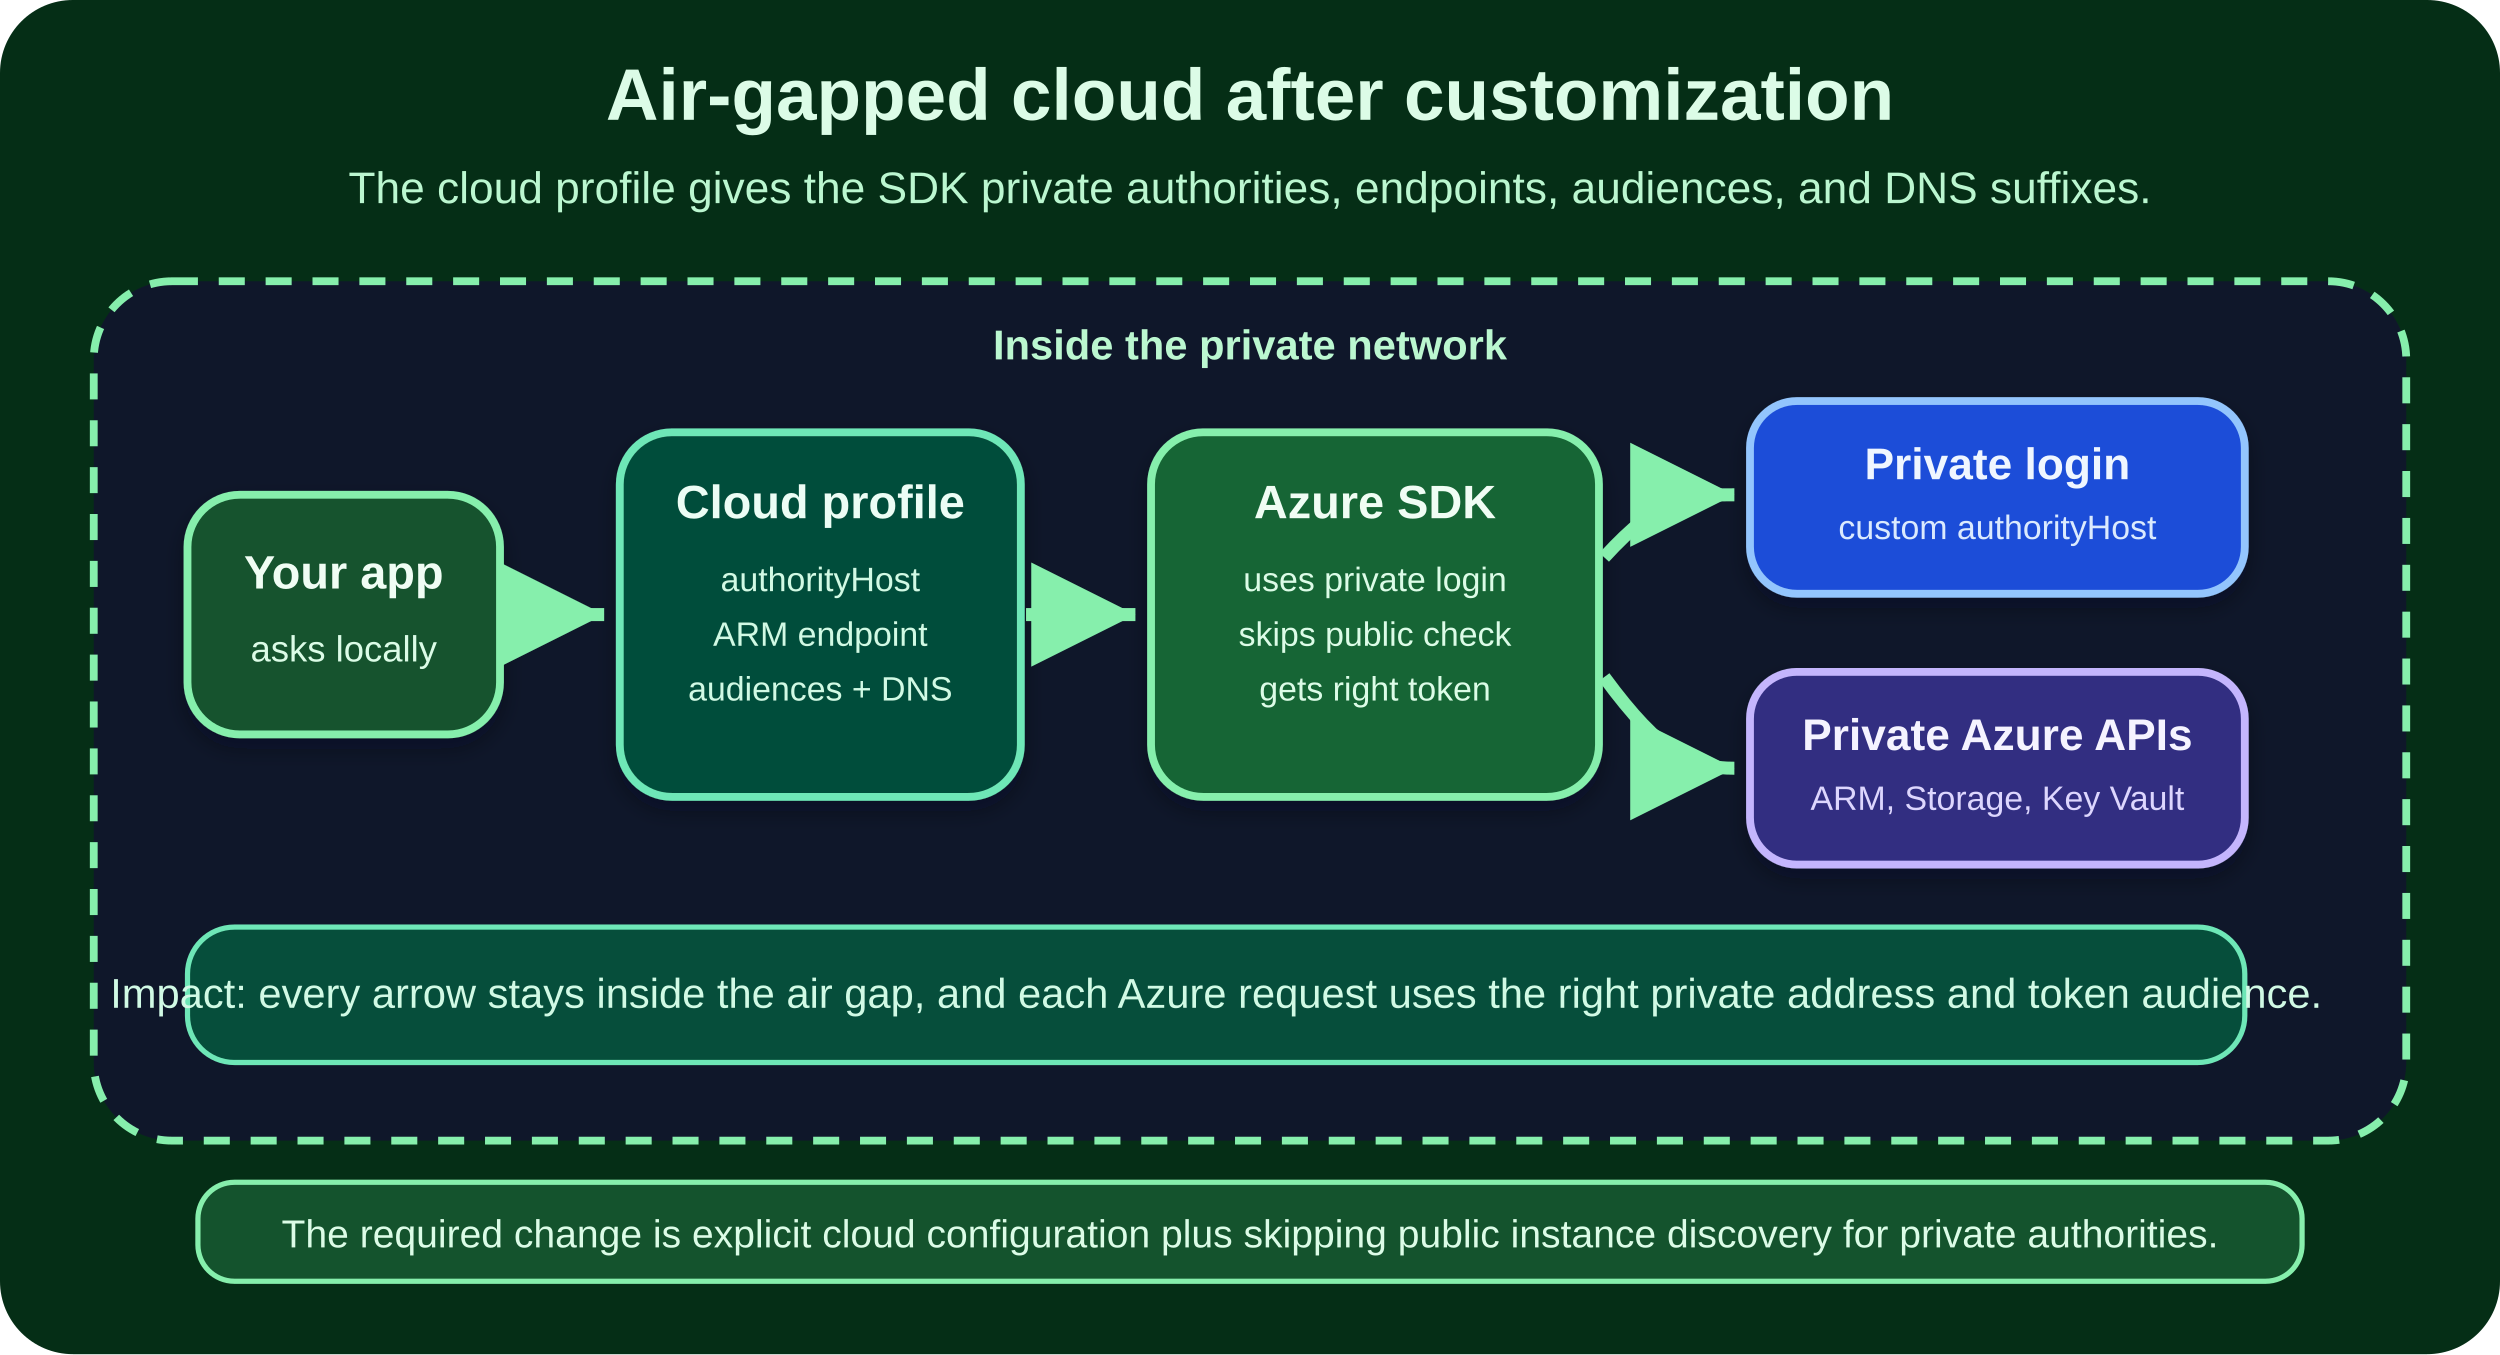
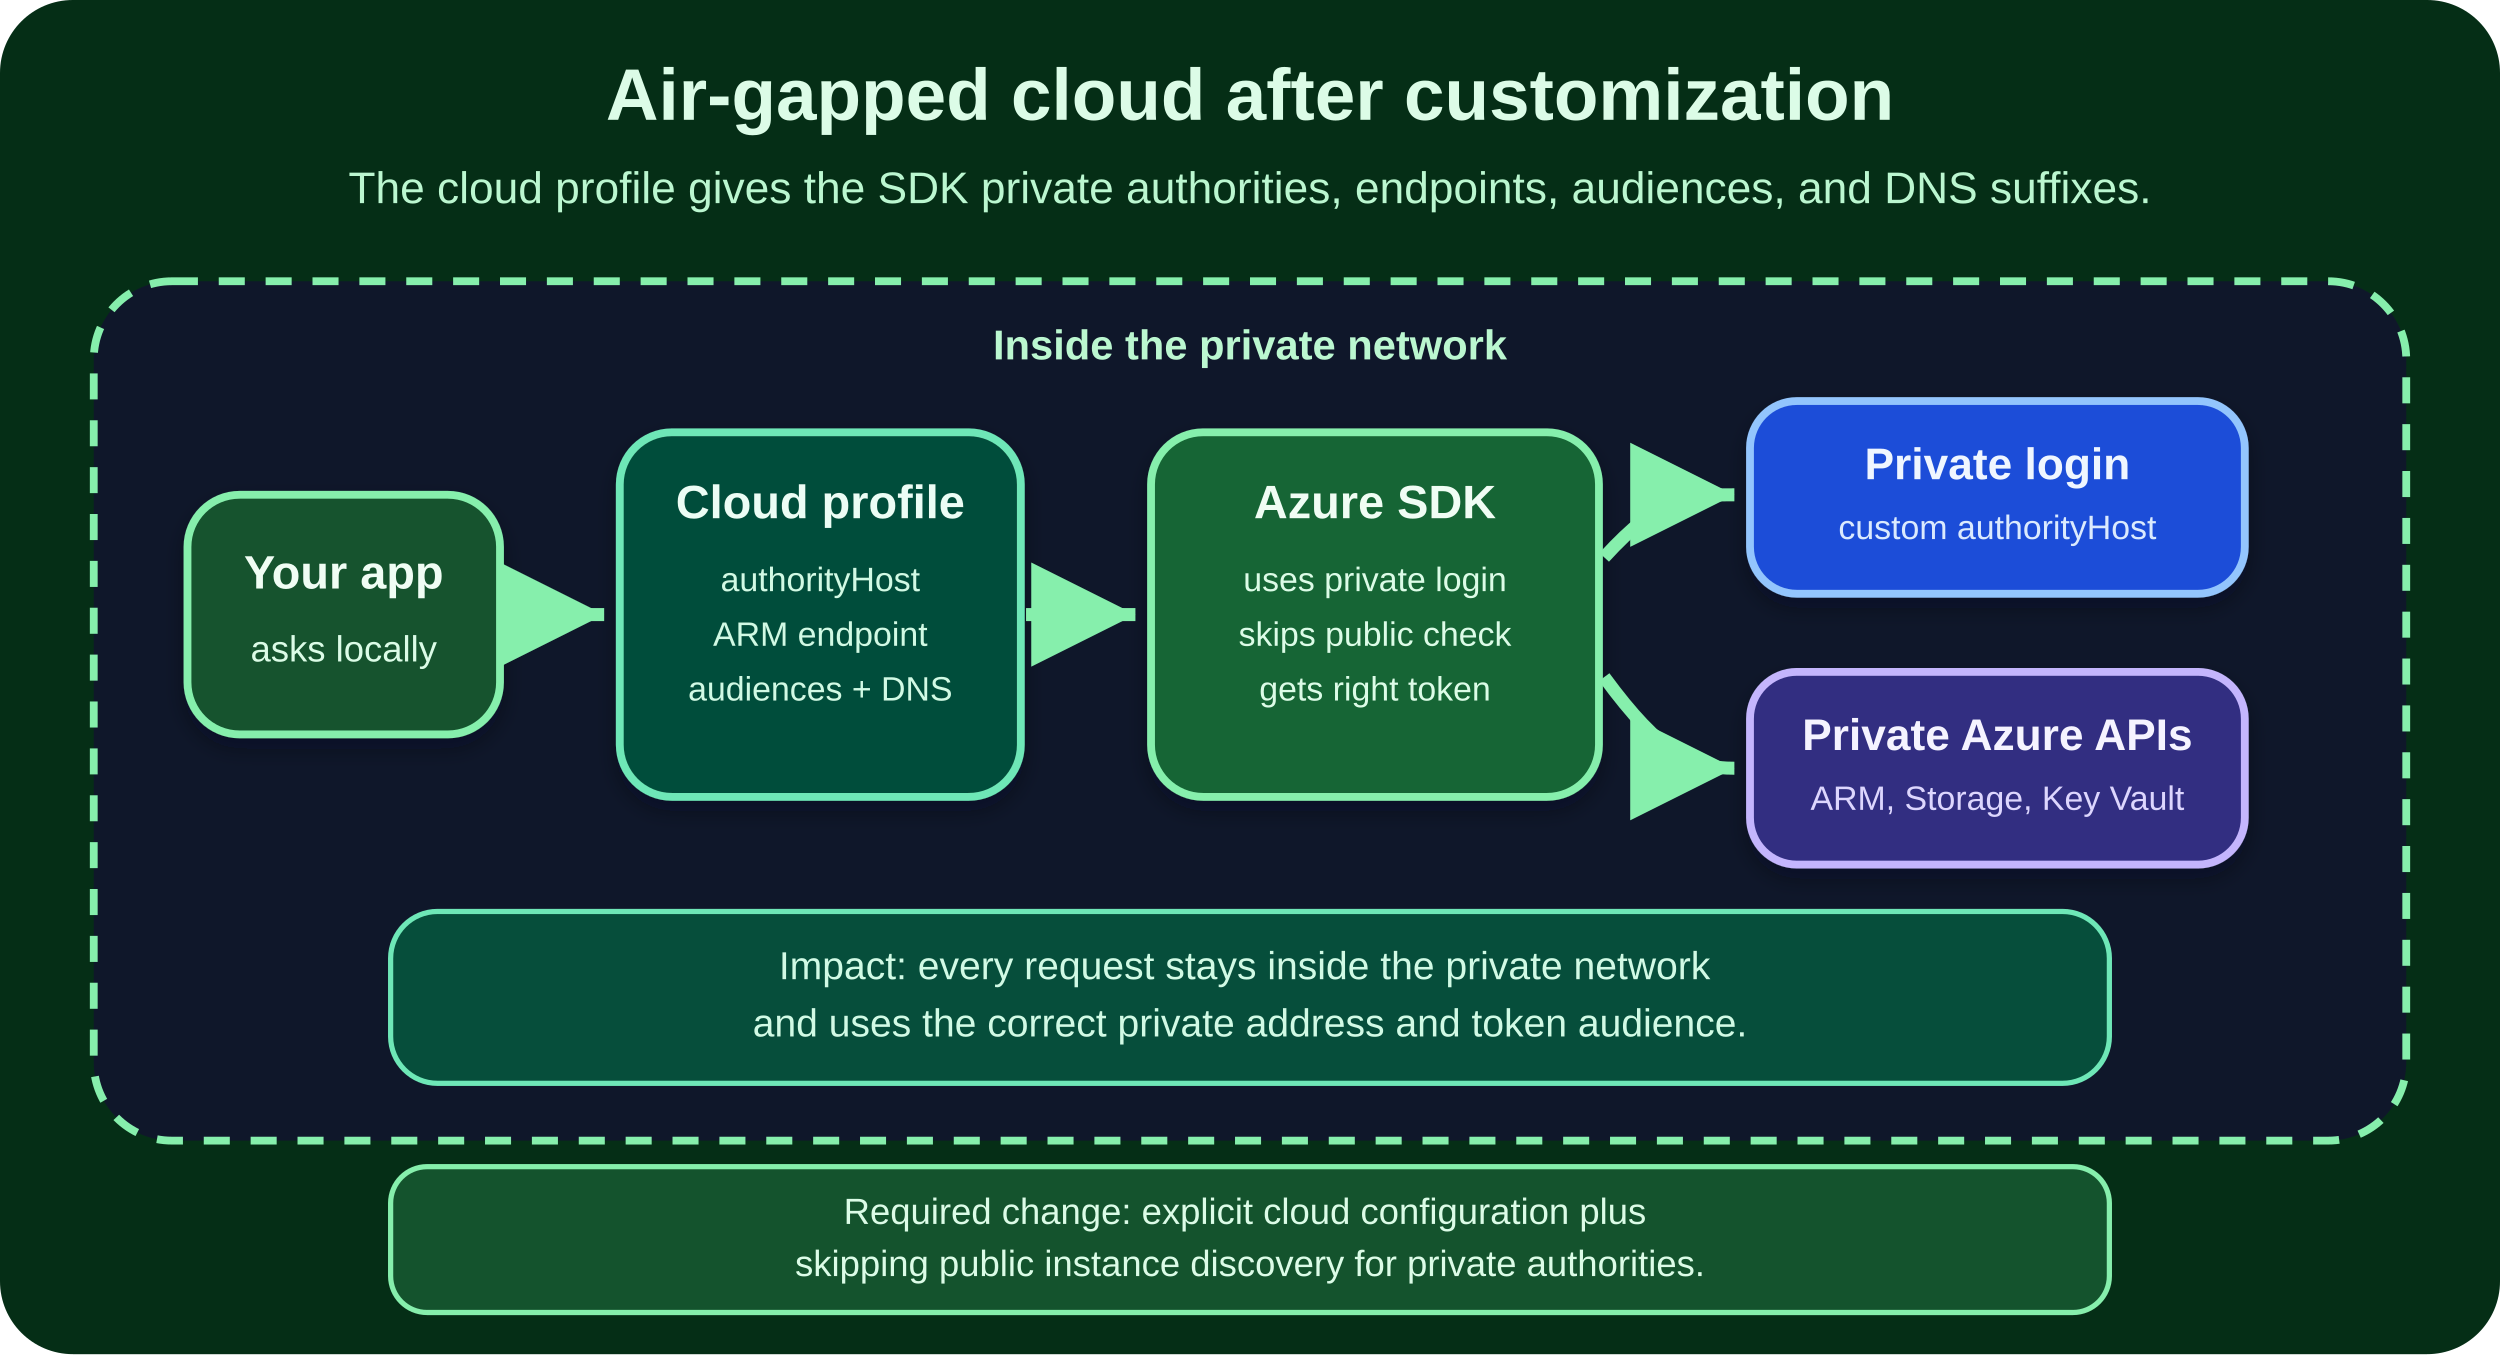
<svg xmlns="http://www.w3.org/2000/svg" width="960" height="520" viewBox="0 0 960 520" role="img" aria-labelledby="title desc">
  <defs>
    <marker id="arrow" markerWidth="12" markerHeight="12" refX="10" refY="6" orient="auto">
      <path d="M2,2 L10,6 L2,10 Z" fill="#86efac" />
    </marker>
    <filter id="shadow" x="-10%" y="-10%" width="120%" height="130%">
      <feDropShadow dx="0" dy="4" stdDeviation="4" flood-color="#020617" flood-opacity="0.35" />
    </filter>
  </defs>
  <rect width="960" height="520" rx="28" fill="#052e16" />
  <text x="480" y="46" text-anchor="middle" font-family="Arial, sans-serif" font-size="28" font-weight="700" fill="#dcfce7">Air-gapped cloud after customization</text>
  <text x="480" y="78" text-anchor="middle" font-family="Arial, sans-serif" font-size="17" fill="#bbf7d0">The cloud profile gives the SDK private authorities, endpoints, audiences, and DNS suffixes.</text>
  <rect x="36" y="108" width="888" height="330" rx="30" fill="#0f172a" stroke="#86efac" stroke-width="3" stroke-dasharray="10 8" />
  <text x="480" y="138" text-anchor="middle" font-family="Arial, sans-serif" font-size="16" font-weight="700" fill="#bbf7d0">Inside the private network</text>
  <g filter="url(#shadow)">
    <rect x="72" y="190" width="120" height="92" rx="20" fill="#14532d" stroke="#86efac" stroke-width="3" />
    <text x="132" y="226" text-anchor="middle" font-family="Arial, sans-serif" font-size="18" font-weight="700" fill="#f0fdf4">Your app</text>
    <text x="132" y="254" text-anchor="middle" font-family="Arial, sans-serif" font-size="14" fill="#dcfce7">asks locally</text>
  </g>
  <g filter="url(#shadow)">
    <rect x="238" y="166" width="154" height="140" rx="20" fill="#064e3b" stroke="#6ee7b7" stroke-width="3" />
    <text x="315" y="199" text-anchor="middle" font-family="Arial, sans-serif" font-size="18" font-weight="700" fill="#ecfdf5">Cloud profile</text>
    <text x="315" y="227" text-anchor="middle" font-family="Arial, sans-serif" font-size="13" fill="#d1fae5">authorityHost</text>
    <text x="315" y="248" text-anchor="middle" font-family="Arial, sans-serif" font-size="13" fill="#d1fae5">ARM endpoint</text>
    <text x="315" y="269" text-anchor="middle" font-family="Arial, sans-serif" font-size="13" fill="#d1fae5">audiences + DNS</text>
  </g>
  <g filter="url(#shadow)">
    <rect x="442" y="166" width="172" height="140" rx="20" fill="#166534" stroke="#86efac" stroke-width="3" />
    <text x="528" y="199" text-anchor="middle" font-family="Arial, sans-serif" font-size="18" font-weight="700" fill="#f0fdf4">Azure SDK</text>
    <text x="528" y="227" text-anchor="middle" font-family="Arial, sans-serif" font-size="13" fill="#dcfce7">uses private login</text>
    <text x="528" y="248" text-anchor="middle" font-family="Arial, sans-serif" font-size="13" fill="#dcfce7">skips public check</text>
    <text x="528" y="269" text-anchor="middle" font-family="Arial, sans-serif" font-size="13" fill="#dcfce7">gets right token</text>
  </g>
  <g filter="url(#shadow)">
    <rect x="672" y="154" width="190" height="74" rx="18" fill="#1d4ed8" stroke="#93c5fd" stroke-width="3" />
    <text x="767" y="184" text-anchor="middle" font-family="Arial, sans-serif" font-size="17" font-weight="700" fill="#eff6ff">Private login</text>
    <text x="767" y="207" text-anchor="middle" font-family="Arial, sans-serif" font-size="13" fill="#dbeafe">custom authorityHost</text>
  </g>
  <g filter="url(#shadow)">
    <rect x="672" y="258" width="190" height="74" rx="18" fill="#312e81" stroke="#c4b5fd" stroke-width="3" />
    <text x="767" y="288" text-anchor="middle" font-family="Arial, sans-serif" font-size="17" font-weight="700" fill="#f5f3ff">Private Azure APIs</text>
    <text x="767" y="311" text-anchor="middle" font-family="Arial, sans-serif" font-size="13" fill="#ddd6fe">ARM, Storage, Key Vault</text>
  </g>
  <path d="M194 236 H232" stroke="#86efac" stroke-width="5" fill="none" marker-end="url(#arrow)" />
  <path d="M394 236 H436" stroke="#86efac" stroke-width="5" fill="none" marker-end="url(#arrow)" />
  <path d="M616 214 C638 190 648 190 666 190" stroke="#86efac" stroke-width="5" fill="none" marker-end="url(#arrow)" />
  <path d="M616 260 C638 290 650 295 666 295" stroke="#86efac" stroke-width="5" fill="none" marker-end="url(#arrow)" />
  <g>
-     <rect x="72" y="356" width="790" height="52" rx="18" fill="#064e3b" stroke="#6ee7b7" stroke-width="2" />
-     <text x="467" y="387" text-anchor="middle" font-family="Arial, sans-serif" font-size="16" fill="#d1fae5">Impact: every arrow stays inside the air gap, and each Azure request uses the right private address and token audience.</text>
+     <rect x="150" y="350" width="660" height="66" rx="18" fill="#064e3b" stroke="#6ee7b7" stroke-width="2" />
+     <text x="480" y="376" text-anchor="middle" font-family="Arial, sans-serif" font-size="15" fill="#d1fae5">
+       <tspan x="480" dy="0">Impact: every request stays inside the private network</tspan>
+       <tspan x="480" dy="22">and uses the correct private address and token audience.</tspan>
+     </text>
  </g>
  <g transform="translate(76 454)">
-     <rect x="0" y="0" width="808" height="38" rx="14" fill="#14532d" stroke="#86efac" stroke-width="2" />
-     <text x="404" y="25" text-anchor="middle" font-family="Arial, sans-serif" font-size="15" fill="#dcfce7">The required change is explicit cloud configuration plus skipping public instance discovery for private authorities.</text>
+     <rect x="74" y="-6" width="660" height="56" rx="14" fill="#14532d" stroke="#86efac" stroke-width="2" />
+     <text x="404" y="16" text-anchor="middle" font-family="Arial, sans-serif" font-size="14" fill="#dcfce7">
+       <tspan x="404" dy="0">Required change: explicit cloud configuration plus</tspan>
+       <tspan x="404" dy="20">skipping public instance discovery for private authorities.</tspan>
+     </text>
  </g>
</svg>
